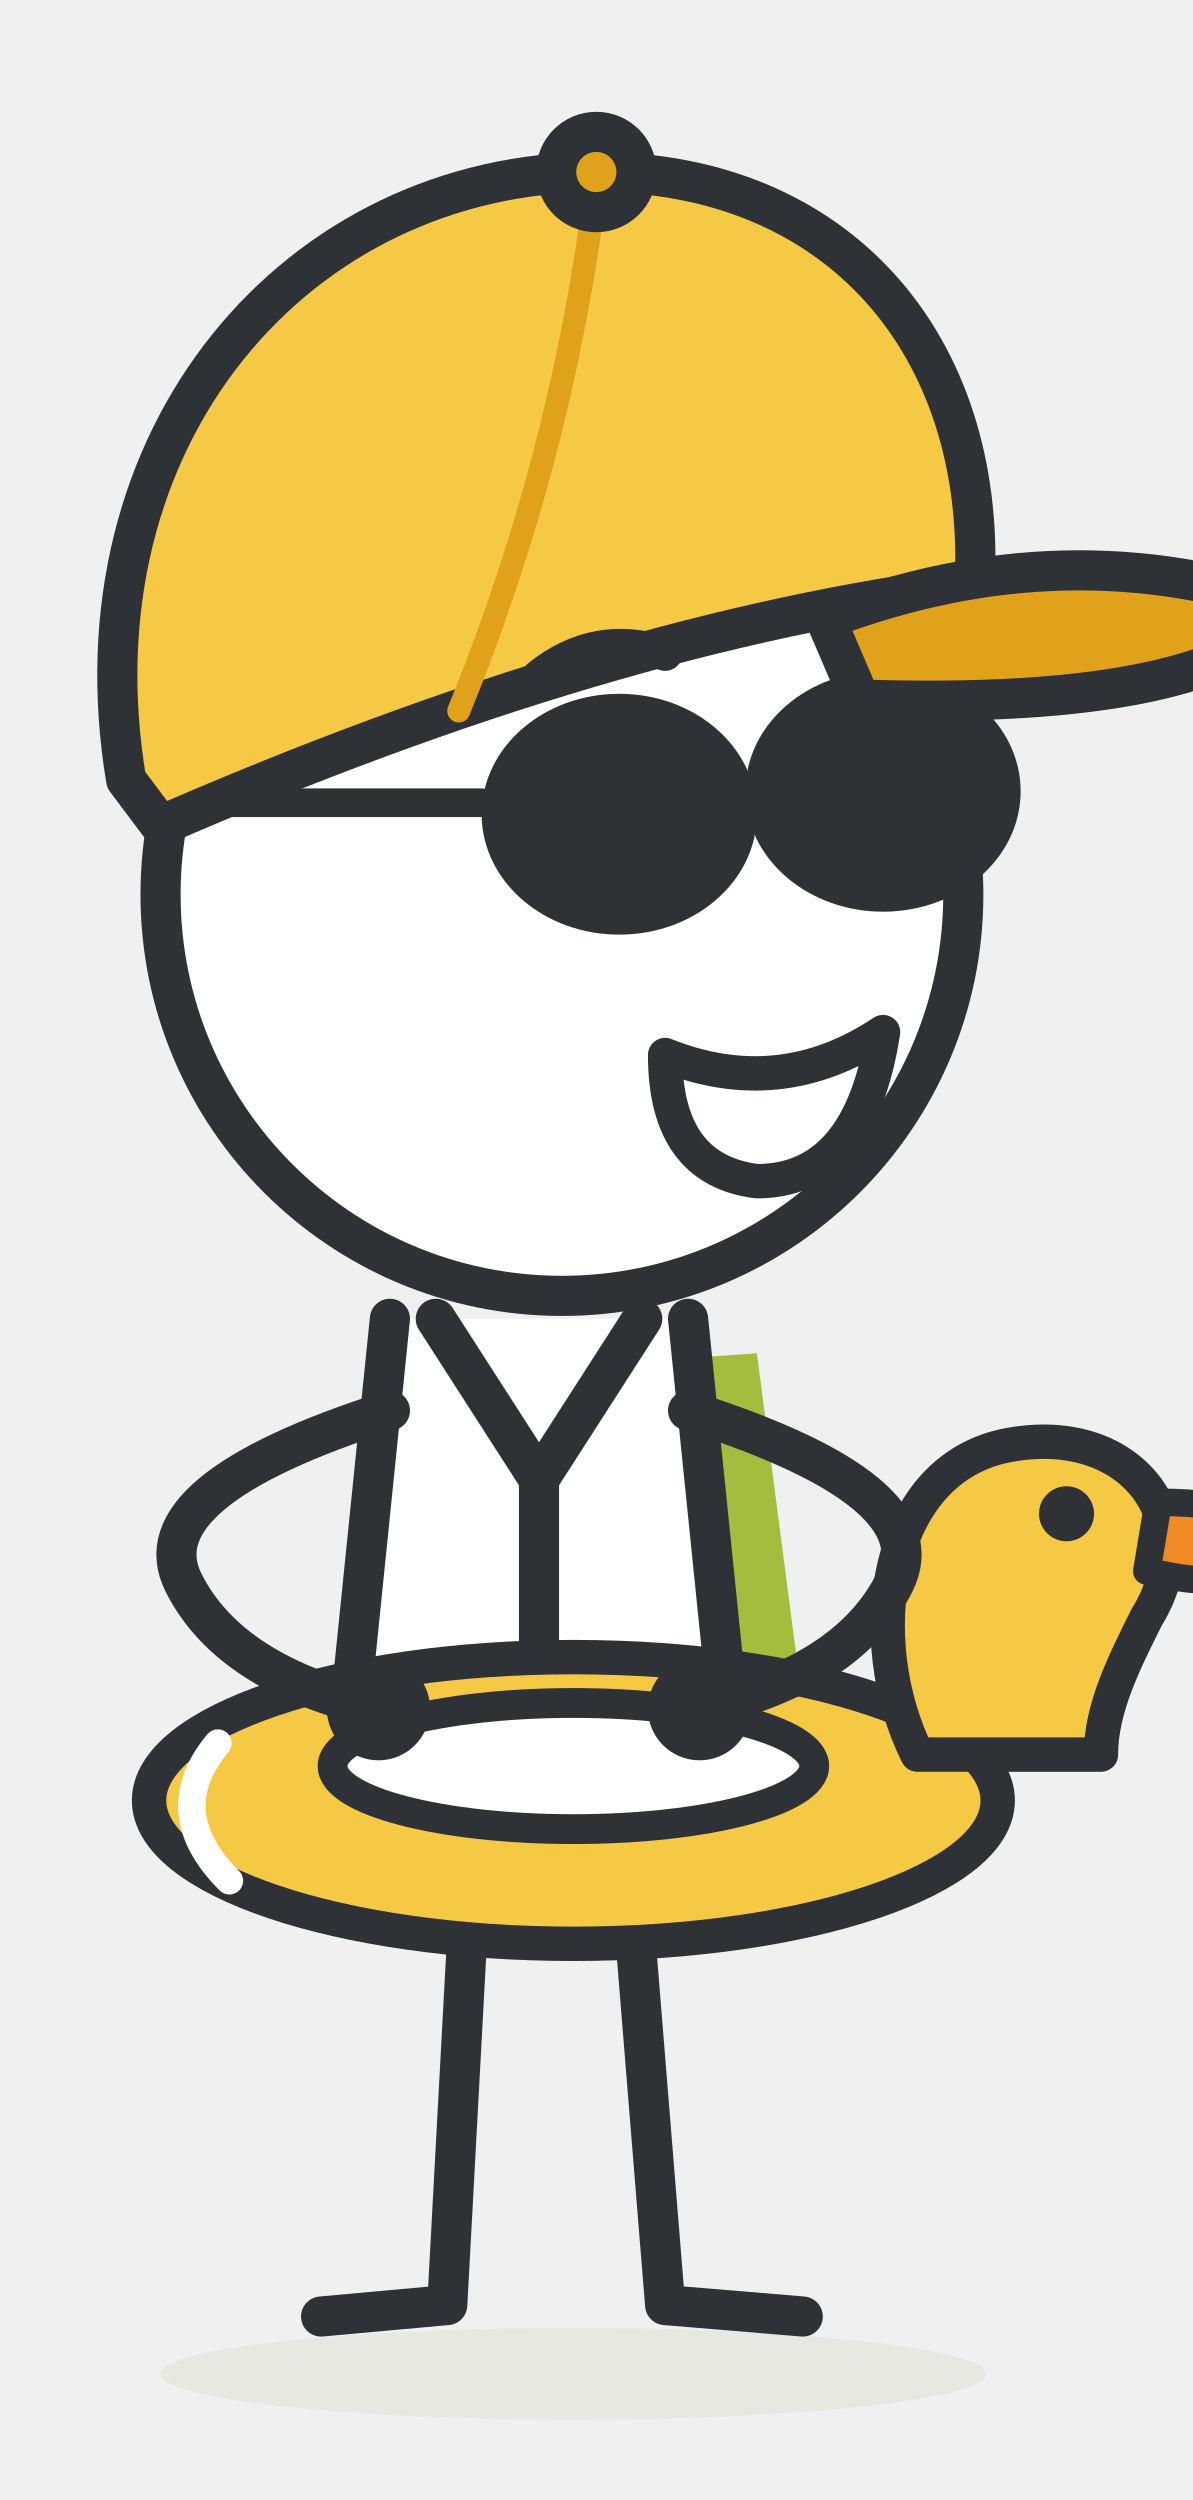
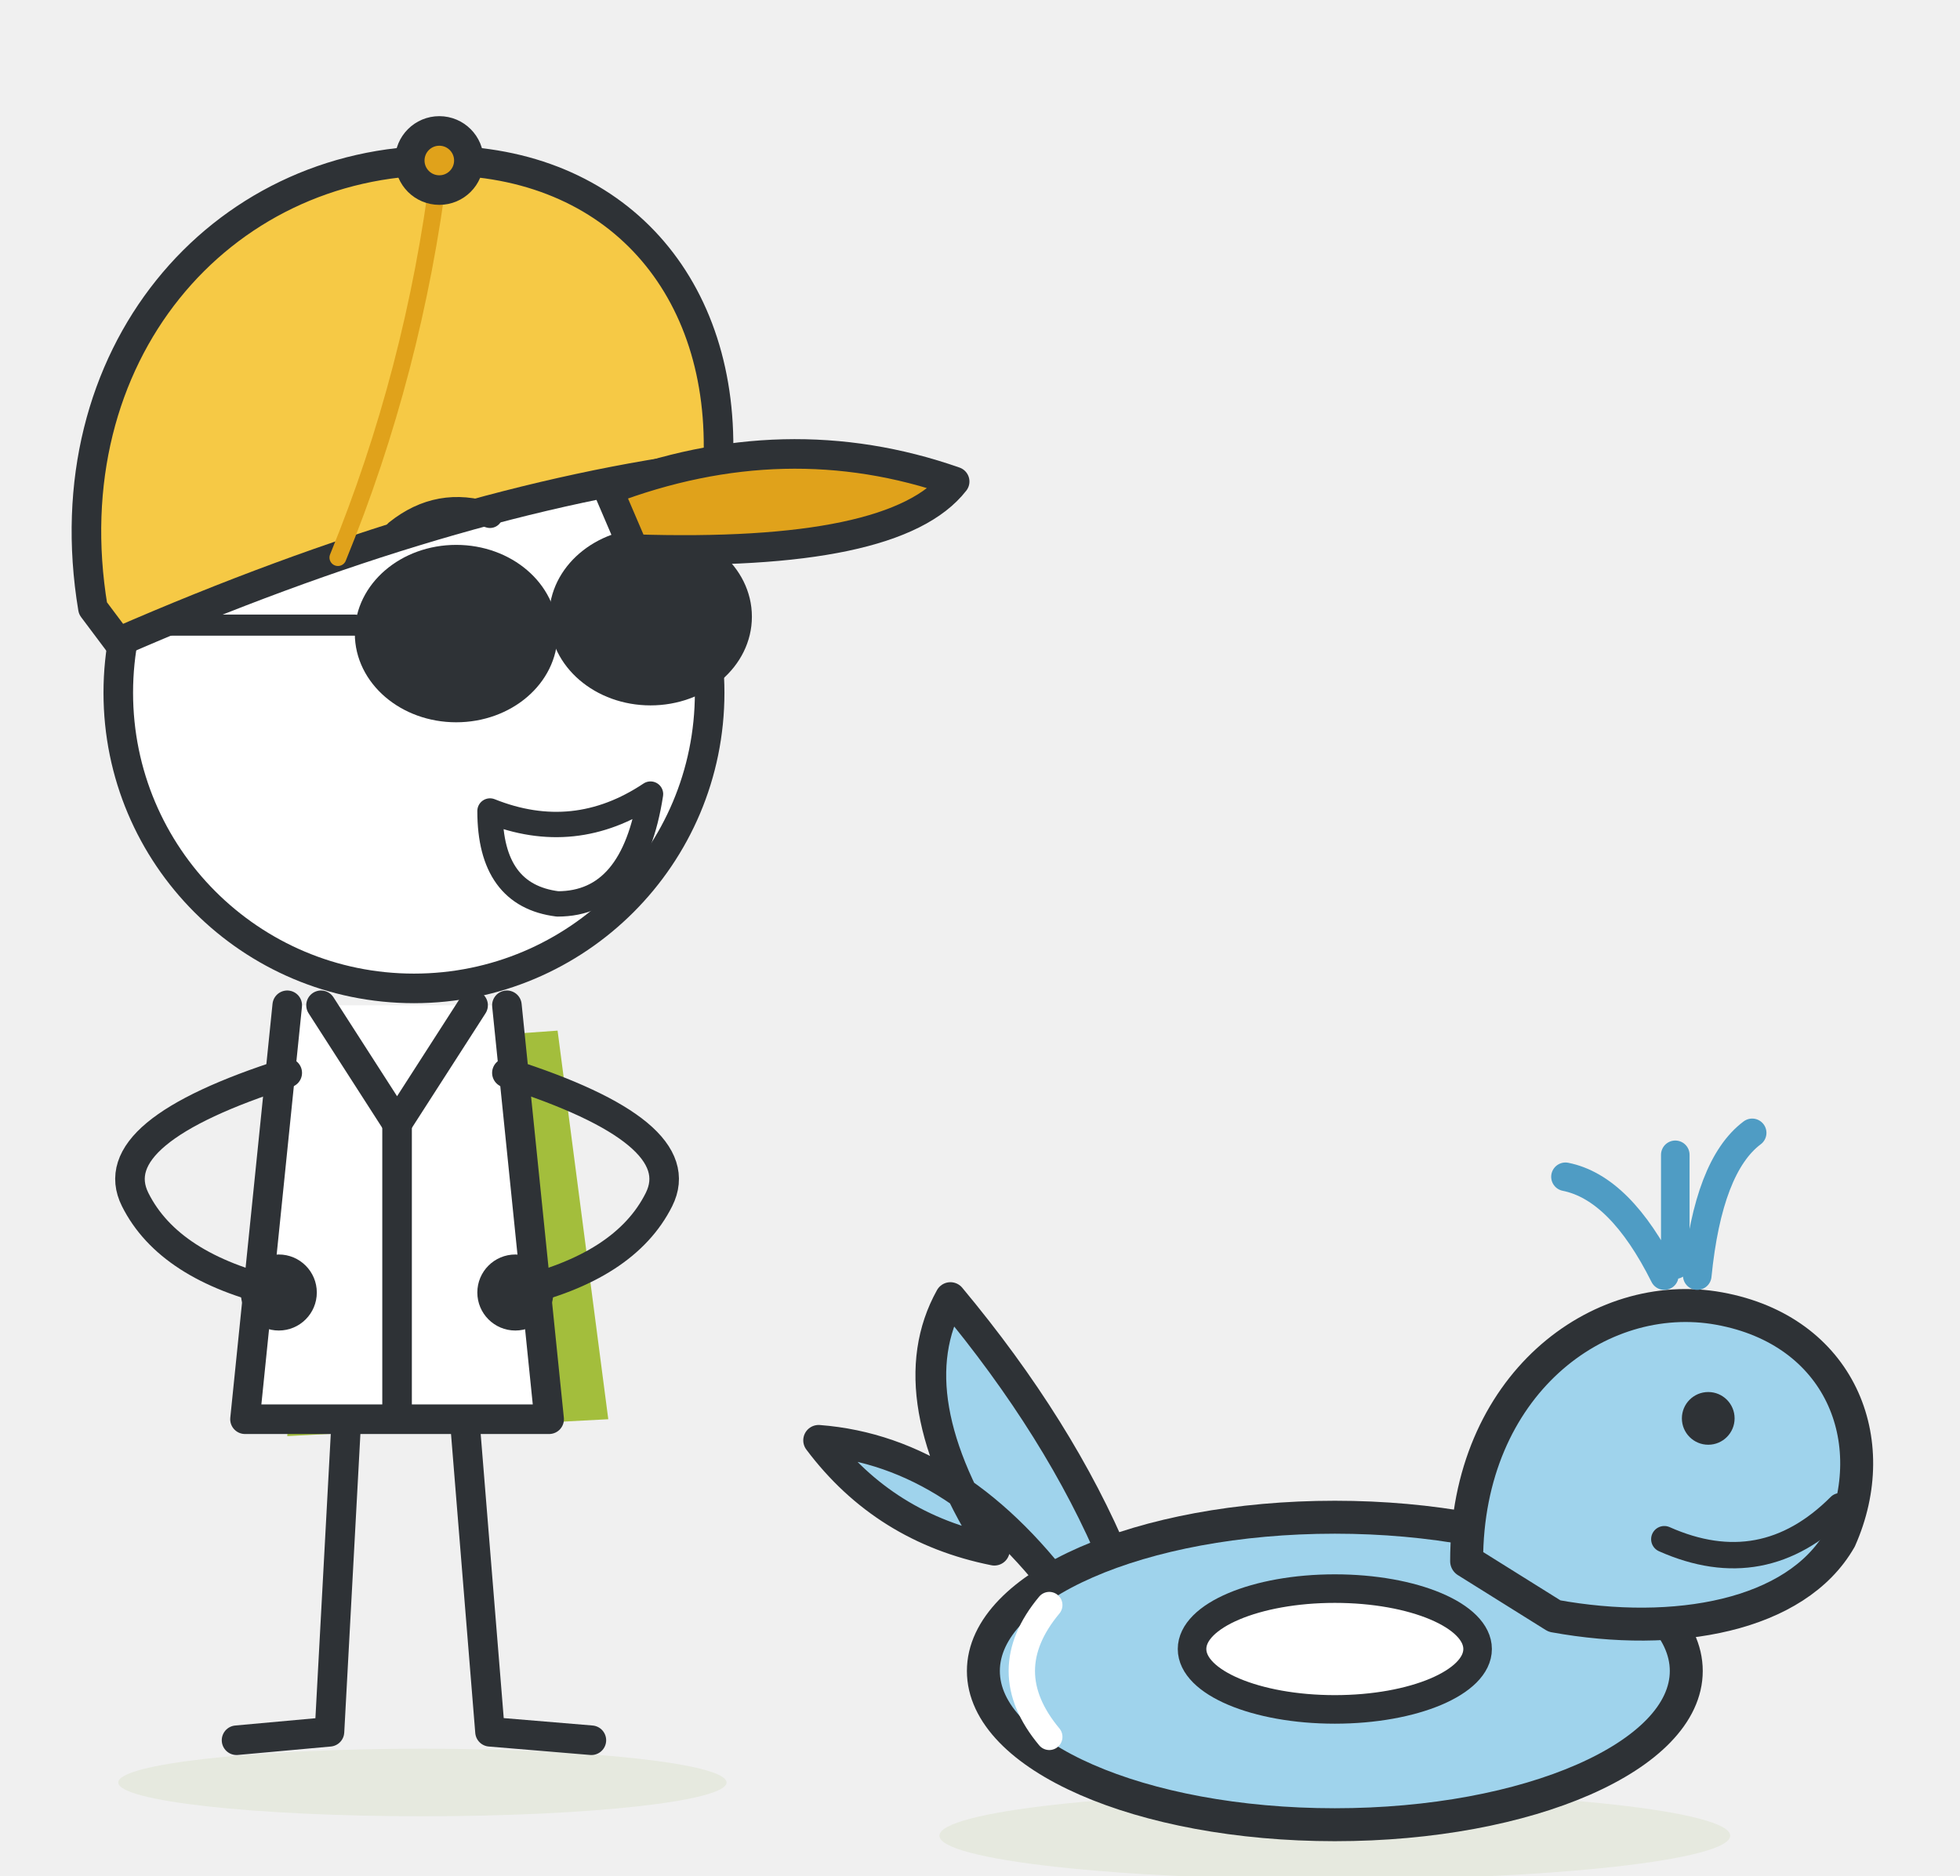
- <svg xmlns="http://www.w3.org/2000/svg" aria-hidden="true" focusable="false" viewBox="46 -6 104 218" fill="none" stroke="#2E3236" stroke-width="3.5" stroke-linecap="round" stroke-linejoin="round">
+ <svg xmlns="http://www.w3.org/2000/svg" aria-hidden="true" focusable="false" viewBox="46 -10 232 222" fill="none" stroke="#2E3236" stroke-width="3.5" stroke-linecap="round" stroke-linejoin="round">
  <ellipse cx="96" cy="201" rx="36" ry="4" fill="#E6E9DF" stroke="none" />
  <path d="M84 114 L112 112 L118 158 L80 160 Z" fill="#A3BE3C" stroke="none" />
  <path d="M87 158 L85 195 L74 196" />
  <path d="M101 158 L104 195 L116 196" />
  <path d="M80 109 L75 158 L111 158 L106 109" fill="#FFFFFF" />
  <path d="M84 109 L93 123 L102 109" />
  <path d="M93 123 L93 157" />
  <circle cx="95" cy="72" r="35" fill="#FFFFFF" />
  <path d="M60 64 L88 64" stroke-width="2.5" />
  <ellipse cx="100" cy="65" rx="10.5" ry="9" fill="#2E3236" stroke-width="3" />
  <ellipse cx="123" cy="63" rx="10.5" ry="9" fill="#2E3236" stroke-width="3" />
  <path d="M110 64 Q112 61.5 114 63" stroke-width="2.5" />
  <path d="M57 62 C52 32 72 9 98 9 C119 9 132 24 131 45 Q99 49 60 66 Z" fill="#F6C945" />
  <path d="M118 48 Q139 40 159 47 Q152 56 121 55 Z" fill="#E0A21B" />
  <path d="M98 10 Q95 34 86 56" stroke="#E0A21B" stroke-width="2" fill="none" />
  <circle cx="98" cy="9" r="3.5" fill="#E0A21B" />
-   <ellipse cx="96" cy="151" rx="37" ry="12.5" fill="#F6C945" stroke="#2E3236" stroke-width="3" />
-   <ellipse cx="96" cy="148" rx="21" ry="5.5" fill="#FFFFFF" stroke="#2E3236" stroke-width="2.6" />
-   <path d="M65 146 Q60 152 66 158" stroke="#FFFFFF" stroke-width="2.4" fill="none" />
-   <path d="M126 147 C121 137 123 122 134 120 C145 118 151 127 146 135 C144 139 142 143 142 147 Z" fill="#F6C945" stroke="#2E3236" stroke-width="3" />
-   <path d="M147 125 Q158 125 157 130 Q154 133 146 131 Z" fill="#F08A24" stroke="#2E3236" stroke-width="2.4" />
-   <circle cx="139" cy="126" r="2.4" fill="#2E3236" stroke="none" />
  <circle cx="100" cy="64" r="3.3" fill="#2E3236" stroke="none" />
  <circle cx="120" cy="62" r="3.3" fill="#2E3236" stroke="none" />
  <path d="M104 86 Q114 90 123 84 Q121 97 112 97 Q104 96 104 86 Z" fill="#FFFFFF" stroke-width="3" />
  <path d="M93 53 Q98 49 104 51" stroke-width="3" />
  <path d="M80 117 Q58 124 62 132 Q66 140 79 143" />
  <path d="M106 117 Q128 124 124 132 Q120 140 107 143" />
  <circle cx="79" cy="143" r="4.5" fill="#2E3236" stroke="none" />
  <circle cx="107" cy="143" r="4.5" fill="#2E3236" stroke="none" />
+   <g class="bouee" transform="translate(204 206) scale(1.3) translate(-204 -206)">
+     <ellipse cx="204" cy="207" rx="36" ry="4" fill="#E6E9DF" stroke="none" />
+     <path d="M180 186 Q170 172 157 171 Q163 179 173 181 Q164 167 169 158 Q179 170 184 182 Z" fill="#9FD3EC" stroke="#2E3236" stroke-width="2.8" />
+     <ellipse cx="204" cy="192" rx="32" ry="14" fill="#9FD3EC" stroke="#2E3236" stroke-width="3" />
+     <ellipse cx="204" cy="190" rx="13" ry="5.5" fill="#FFFFFF" stroke="#2E3236" stroke-width="2.6" />
+     <path d="M178 186 Q173 192 178 198" stroke="#FFFFFF" stroke-width="2.4" fill="none" />
+     <path d="M216 182 C216 166 228 157 239 159 C250 161 254 171 250 180 C246 187 235 189 224 187 Z" fill="#9FD3EC" stroke="#2E3236" stroke-width="3" />
+     <path d="M234 180 Q243 184 250 177" stroke="#2E3236" stroke-width="2.4" fill="none" />
+     <circle cx="238" cy="169" r="2.4" fill="#2E3236" stroke="none" />
+     <path d="M234 156 Q230 148 225 147 M237 156 Q238 146 242 143 M235 155 L235 145" stroke="#4F9CC4" stroke-width="2.6" fill="none" />
+   </g>
</svg>
